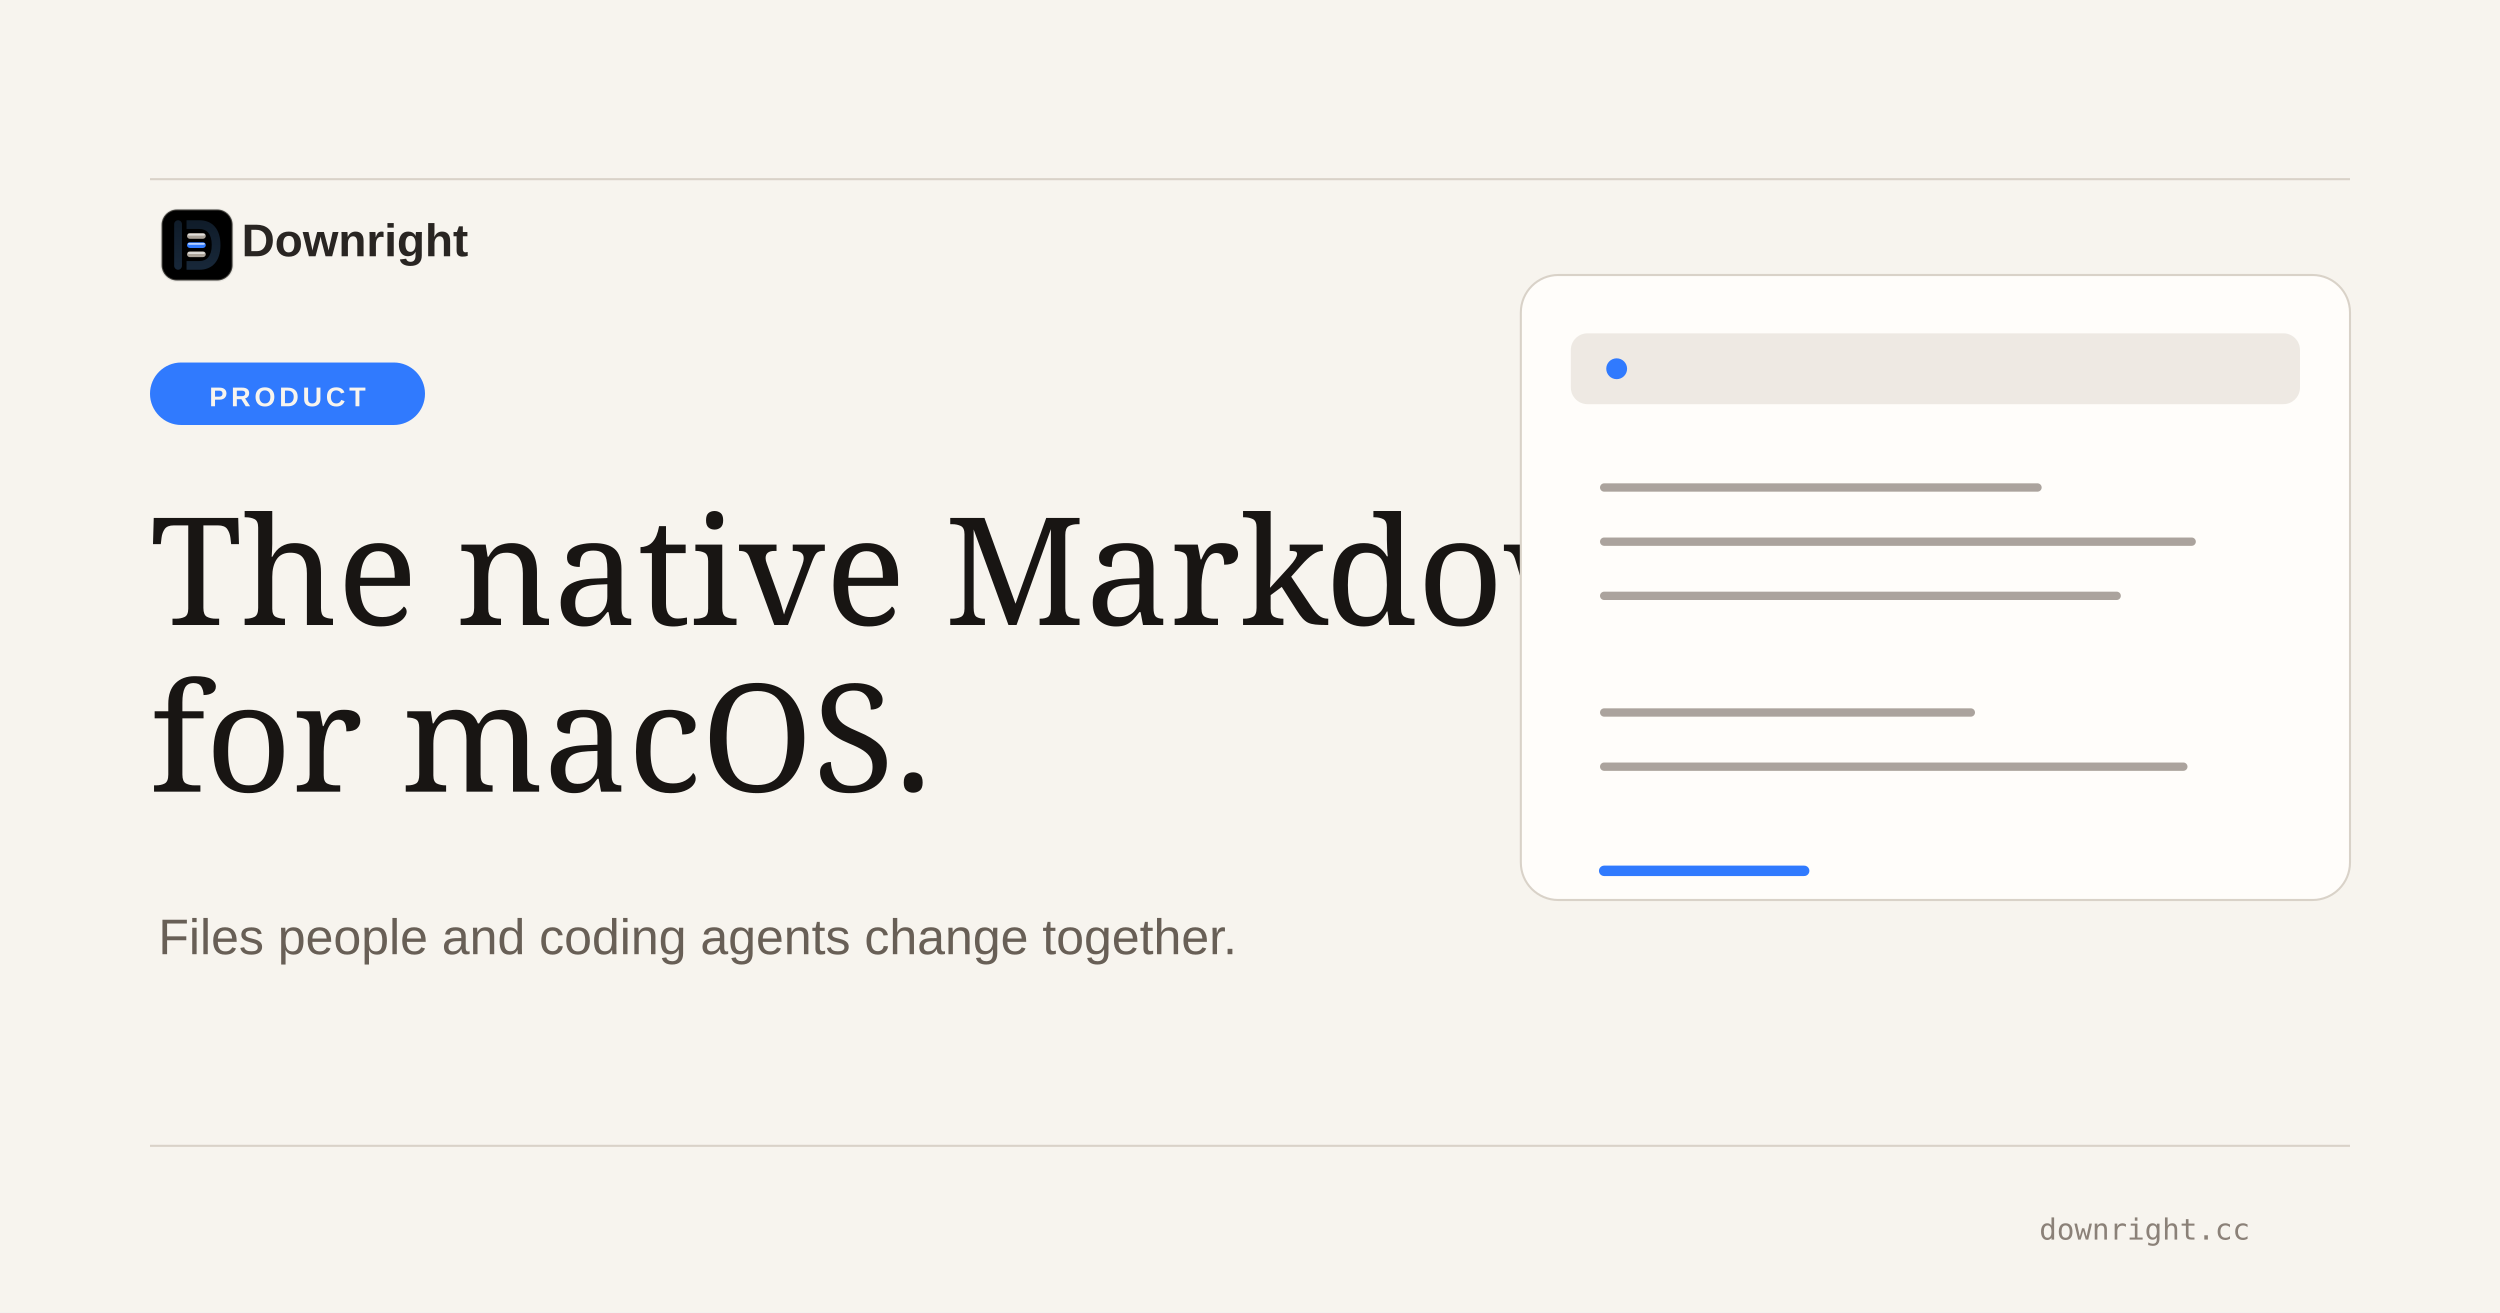
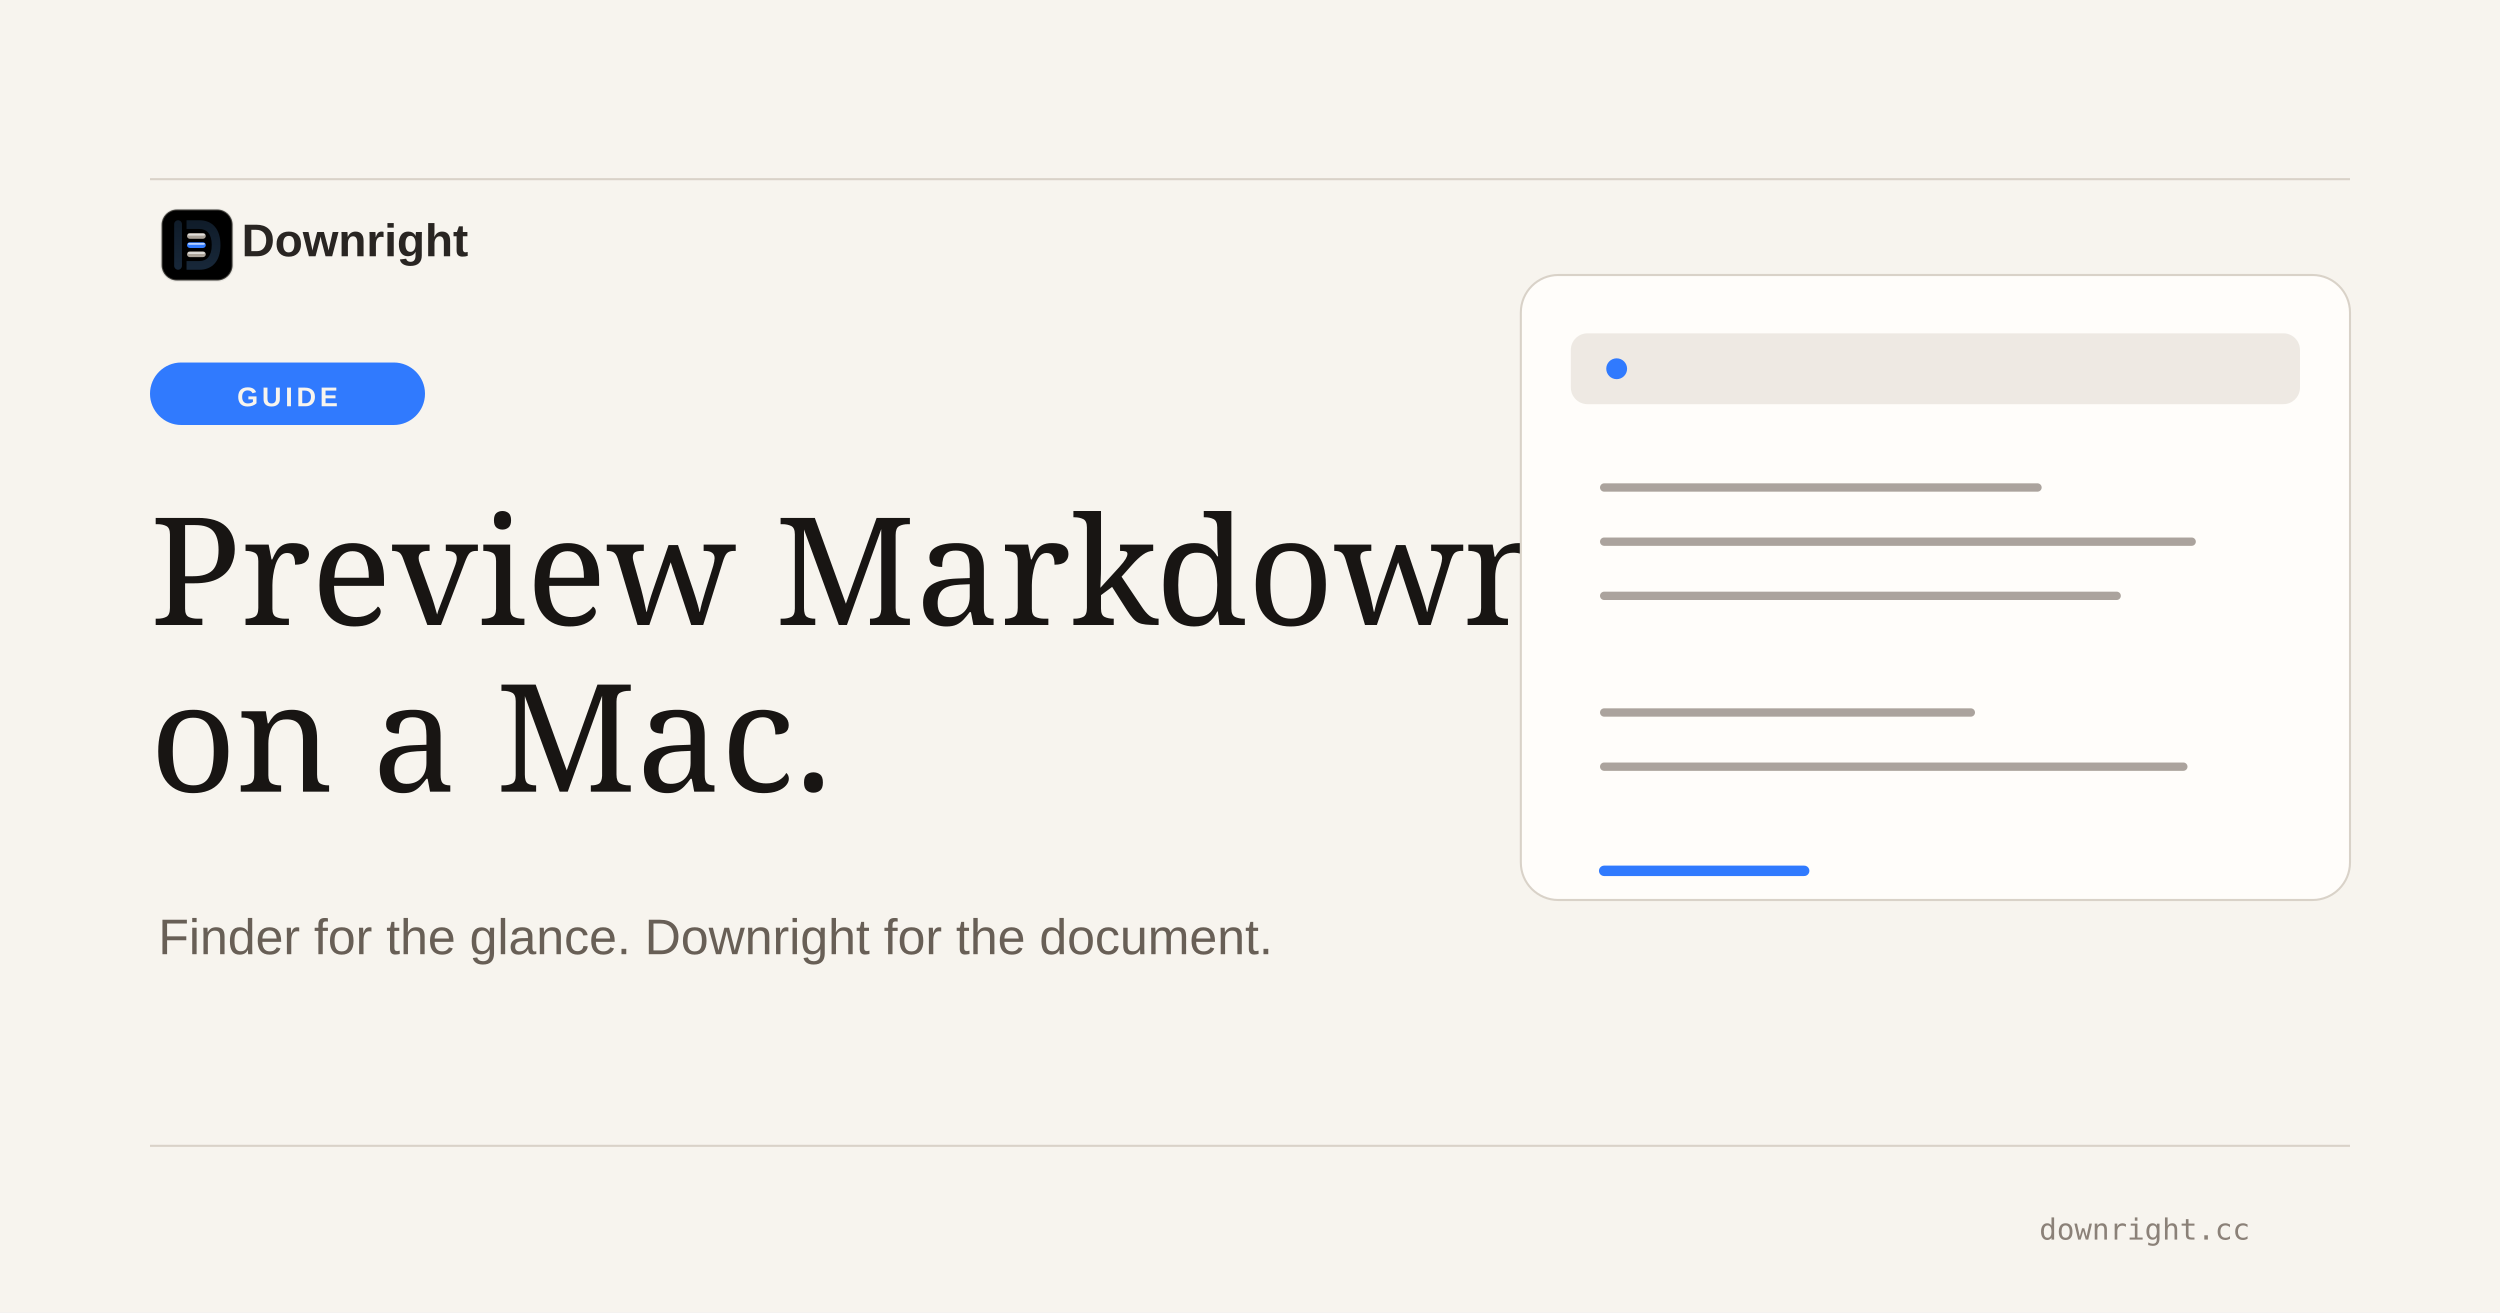
<svg xmlns="http://www.w3.org/2000/svg" width="1200" height="630" viewBox="0 0 1200 630">
  <rect width="1200" height="630" fill="#f7f4ee" />
  <path d="M72 86h1056M72 550h1056" stroke="#d9d2c8" />
  <g transform="translate(77 100) scale(1.1)">
    <defs>
      <linearGradient id="fav-tile" x1="16" y1="0" x2="16" y2="32" gradientUnits="userSpaceOnUse">
        <stop offset="0%" stop-color="#f8f5ee" />
        <stop offset="100%" stop-color="#e3ded5" />
      </linearGradient>
      <linearGradient id="fav-groove" x1="16" y1="4" x2="16" y2="28" gradientUnits="userSpaceOnUse">
        <stop offset="0%" stop-color="#0f1b28" />
        <stop offset="100%" stop-color="#18283a" />
      </linearGradient>
    </defs>
    <style>
    .fav-accent { fill: #307afe; }
    @media (prefers-color-scheme: dark) {
      .fav-accent { fill: #6ea8ff; }
    }
  </style>
    <rect width="32" height="32" rx="7.2" fill="url(#fav-tile)" />
    <rect x="0.5" y="0.5" width="31" height="31" rx="6.7" stroke="#ffffff" stroke-opacity="0.95" stroke-width="0.9" />
    <rect x="0.5" y="0.5" width="31" height="31" rx="6.7" stroke="#c4bcaf" stroke-opacity="0.35" stroke-width="0.9" />
    <rect x="6" y="5.2" width="3.4" height="21.6" rx="1.7" fill="url(#fav-groove)" />
    <path d="M11.4 5.2h5.6c5.5 0 9.2 3.6 9.2 10.8s-3.7 10.8-9.2 10.8h-5.6v-3.8h5.6c3.2 0 5.4-2.1 5.4-7s-2.2-7-5.4-7h-5.6V5.2Z" fill="url(#fav-groove)" />
    <rect x="11.6" y="10.8" width="8.2" height="2.5" rx="1.25" fill="#aba399" />
    <rect x="12" y="11.1" width="7.4" height="0.8" rx="0.4" fill="#ffffff" fill-opacity="0.65" />
    <rect class="fav-accent" x="11.6" y="14.8" width="8.2" height="2.5" rx="1.25" />
    <rect x="12" y="15.1" width="7.4" height="0.8" rx="0.4" fill="#ffffff" fill-opacity="0.65" />
    <rect x="11.6" y="18.8" width="8.2" height="2.5" rx="1.25" fill="#aba399" />
    <rect x="12" y="19.1" width="7.4" height="0.8" rx="0.4" fill="#ffffff" fill-opacity="0.65" />
  </g>
  <text x="116" y="123" fill="#292522" font-family="Arial,sans-serif" font-size="22" font-weight="700">Downright</text>
  <rect x="72" y="174" width="132" height="30" rx="15" fill="#307afe" />
-   <text x="138" y="195" fill="#f7f4ee" font-family="Arial,sans-serif" font-size="13" font-weight="700" text-anchor="middle" letter-spacing="1.8">PRODUCT</text>
-   <text x="72" y="300" fill="#181513" font-family="Georgia,serif" font-size="72">The native Markdown app</text>
-   <text x="72" y="380" fill="#181513" font-family="Georgia,serif" font-size="72">for macOS.</text>
-   <text x="76" y="458" fill="#685f56" font-family="Arial,sans-serif" font-size="24">Files people and coding agents change together.</text>
+   <text x="138" y="195" fill="#f7f4ee" font-family="Arial,sans-serif" font-size="13" font-weight="700" text-anchor="middle" letter-spacing="1.8">GUIDE</text>
+   <text x="72" y="300" fill="#181513" font-family="Georgia,serif" font-size="72">Preview Markdown</text>
+   <text x="72" y="380" fill="#181513" font-family="Georgia,serif" font-size="72">on a Mac.</text>
+   <text x="76" y="458" fill="#685f56" font-family="Arial,sans-serif" font-size="24">Finder for the glance. Downright for the document.</text>
  <rect x="730" y="132" width="398" height="300" rx="18" fill="#fffdfa" stroke="#d9d2c8" />
  <rect x="754" y="160" width="350" height="34" rx="8" fill="#d9d2c8" opacity=".46" />
  <circle cx="776" cy="177" r="5" fill="#307afe" />
  <path d="M770 234h208M770 260h282M770 286h246M770 342h176M770 368h278" stroke="#8b8178" stroke-width="4" stroke-linecap="round" opacity=".72" />
  <path d="M770 418h96" stroke="#307afe" stroke-width="5" stroke-linecap="round" />
  <text x="1080" y="595" fill="#8b8178" font-family="monospace" font-size="14" text-anchor="end">downright.cc</text>
</svg>
